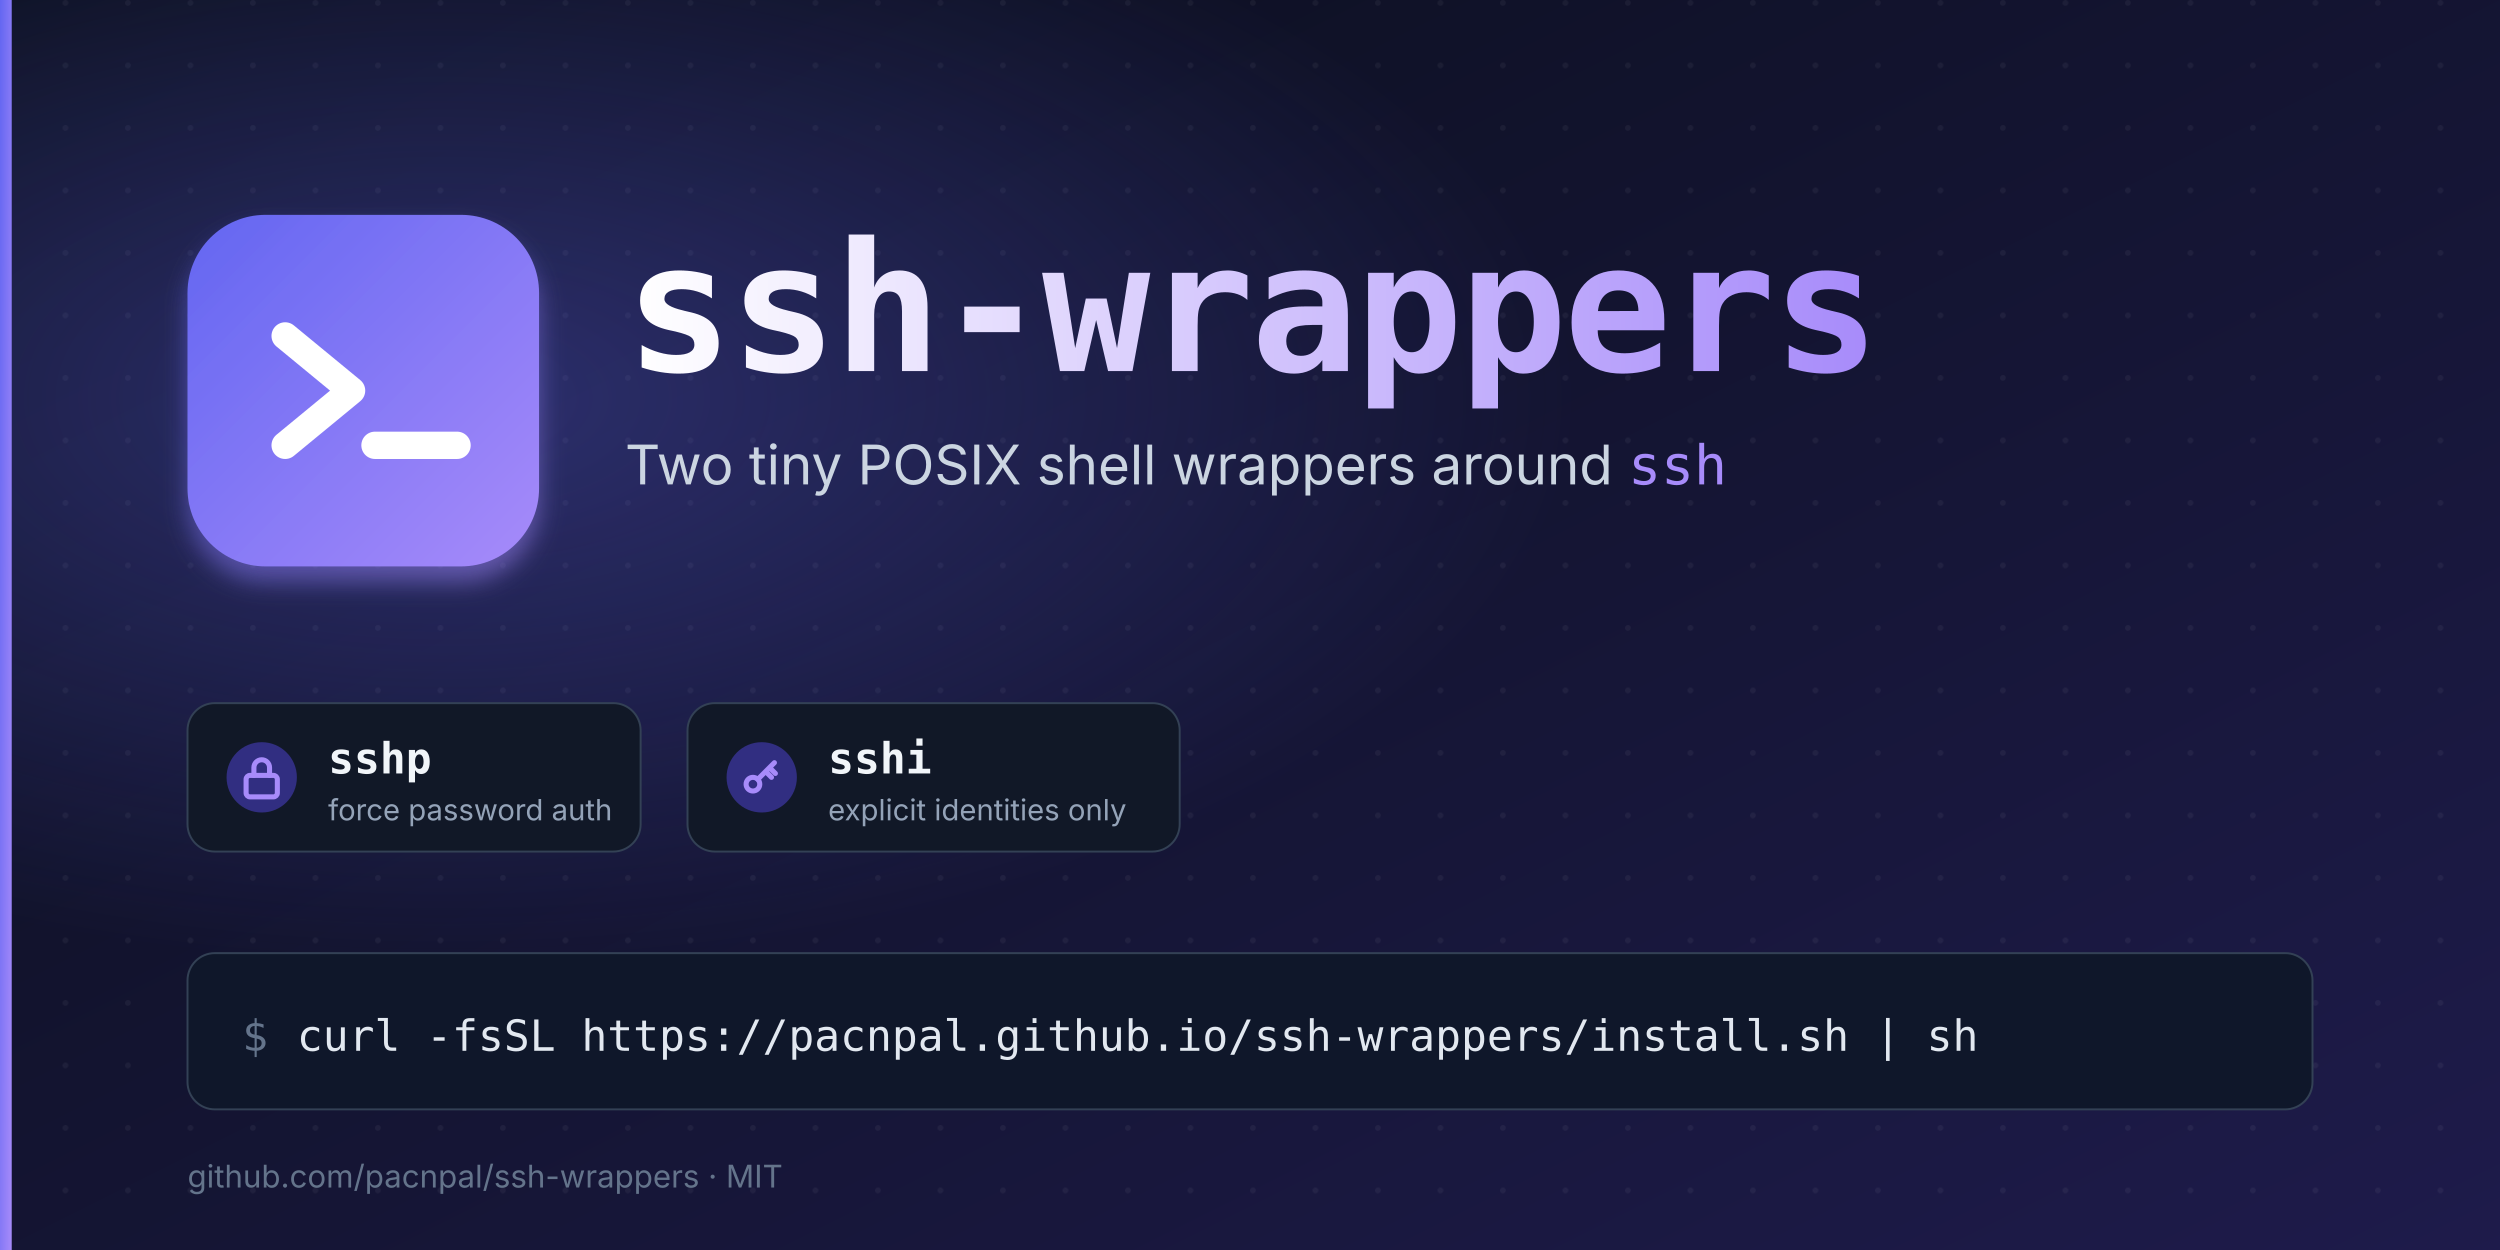
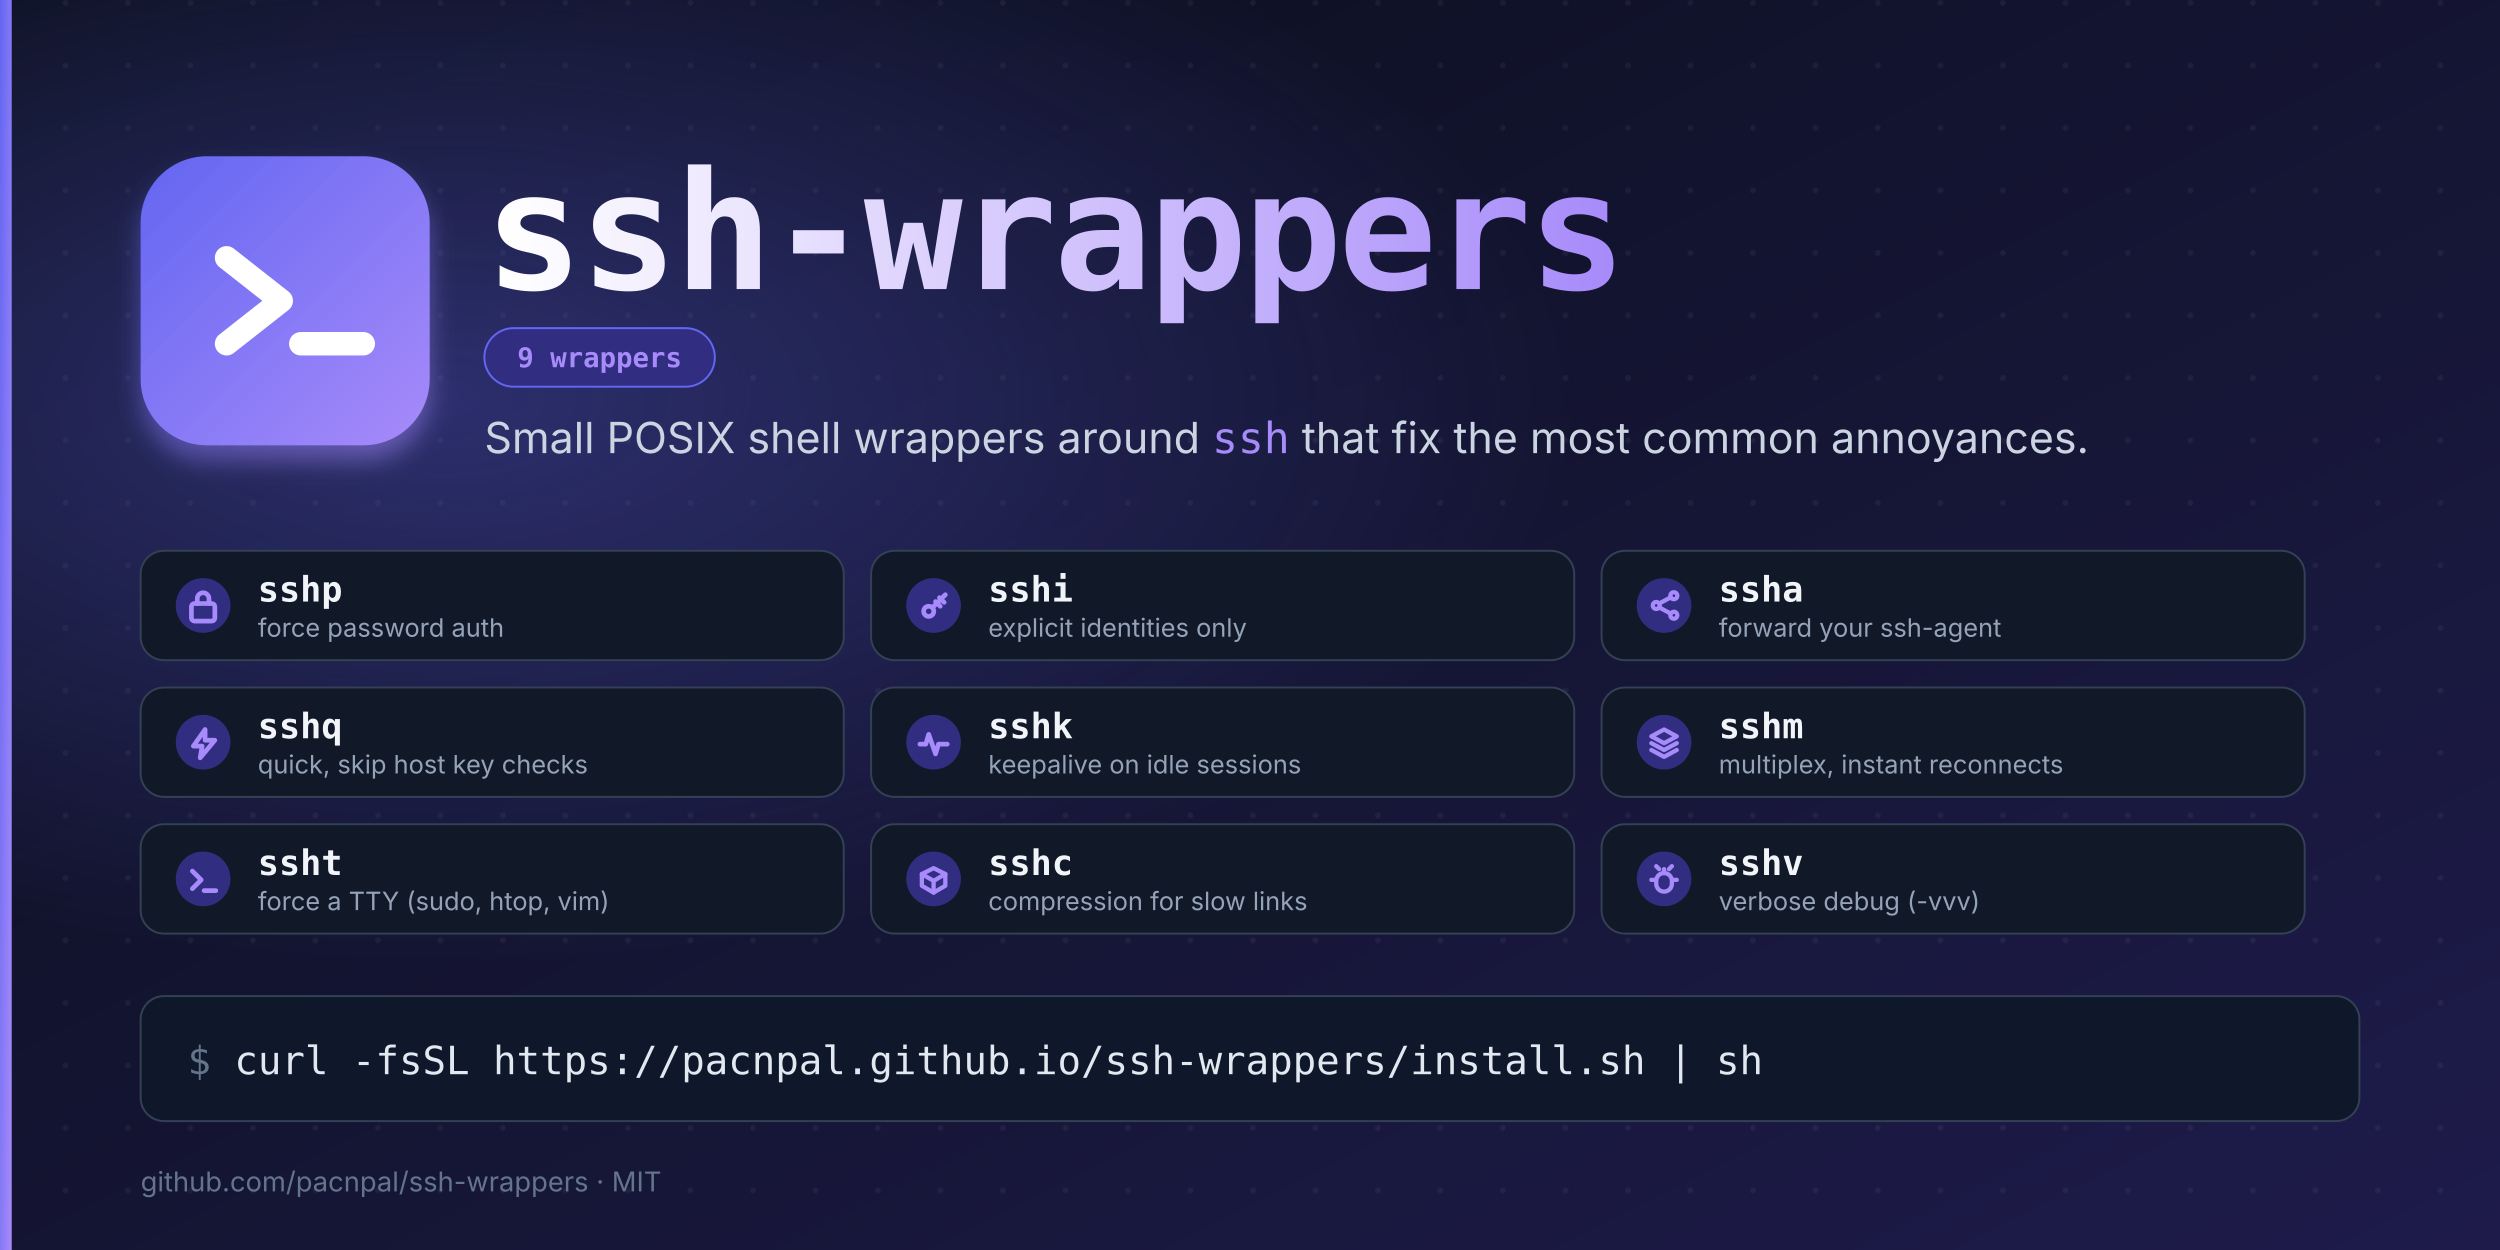
- <svg xmlns="http://www.w3.org/2000/svg" viewBox="0 0 1280 640" width="1280" height="640" role="img" aria-label="ssh-wrappers — two tiny POSIX shell wrappers around ssh">
+ <svg xmlns="http://www.w3.org/2000/svg" viewBox="0 0 1280 640" width="1280" height="640" role="img" aria-label="ssh-wrappers — nine small POSIX shell wrappers around ssh">
  <defs>
    <linearGradient id="bg" x1="0" y1="0" x2="1" y2="1">
      <stop offset="0" stop-color="#0a0e1a" />
      <stop offset="1" stop-color="#1e1b4b" />
    </linearGradient>
    <linearGradient id="brand" x1="0" y1="0" x2="1" y2="1">
      <stop offset="0" stop-color="#6366f1" />
      <stop offset="1" stop-color="#a78bfa" />
    </linearGradient>
    <linearGradient id="title" x1="0" y1="0" x2="1" y2="0">
      <stop offset="0" stop-color="#ffffff" />
      <stop offset="1" stop-color="#a78bfa" />
    </linearGradient>
    <radialGradient id="glow" cx="0.18" cy="0.32" r="0.45">
      <stop offset="0" stop-color="#6366f1" stop-opacity="0.35" />
      <stop offset="1" stop-color="#6366f1" stop-opacity="0" />
    </radialGradient>
    <pattern id="dots" x="0" y="0" width="32" height="32" patternUnits="userSpaceOnUse">
      <circle cx="1.5" cy="1.5" r="1.5" fill="#ffffff" opacity="0.05" />
    </pattern>
    <filter id="shadow" x="-20%" y="-20%" width="140%" height="140%">
      <feGaussianBlur stdDeviation="6" result="b" />
      <feOffset dx="0" dy="8" in="b" result="o" />
      <feComponentTransfer in="o" result="t">
        <feFuncA type="linear" slope="0.5" />
      </feComponentTransfer>
      <feMerge>
        <feMergeNode in="t" />
        <feMergeNode in="SourceGraphic" />
      </feMerge>
    </filter>
  </defs>
  <rect width="1280" height="640" fill="url(#bg)" />
  <rect width="1280" height="640" fill="url(#dots)" />
  <rect width="1280" height="640" fill="url(#glow)" />
  <rect x="0" y="0" width="6" height="640" fill="url(#brand)" />
-   <g transform="translate(96, 110)" filter="url(#shadow)">
-     <rect width="180" height="180" rx="40" fill="url(#brand)" />
-     <g fill="none" stroke="#ffffff" stroke-width="14" stroke-linecap="round" stroke-linejoin="round">
-       <path d="M50 62 L84 90 L50 118" />
-       <path d="M96 118 L138 118" />
+   <g transform="translate(72, 80)" filter="url(#shadow)">
+     <rect width="148" height="148" rx="34" fill="url(#brand)" />
+     <g fill="none" stroke="#ffffff" stroke-width="12" stroke-linecap="round" stroke-linejoin="round">
+       <path d="M44 52 L72 74 L44 96" />
+       <path d="M82 96 L114 96" />
    </g>
  </g>
-   <text x="320" y="190" font-family="ui-monospace, SF Mono, Menlo, Consolas, monospace" font-size="92" font-weight="700" fill="url(#title)" letter-spacing="-2">ssh-wrappers</text>
-   <text x="320" y="248" font-family="-apple-system, Segoe UI, system-ui, sans-serif" font-size="28" font-weight="400" fill="#cbd5e1">Two tiny POSIX shell wrappers around <tspan font-family="ui-monospace, SF Mono, Menlo, monospace" fill="#a78bfa">ssh</tspan>
-   </text>
-   <g transform="translate(96, 360)">
-     <g>
-       <rect x="0" y="0" width="232" height="76" rx="14" fill="#111827" stroke="#334155" stroke-width="1" />
-       <circle cx="38" cy="38" r="18" fill="#312e81" />
-       <g transform="translate(28, 28)" fill="none" stroke="#a78bfa" stroke-width="2.6" stroke-linecap="round" stroke-linejoin="round">
-         <rect x="2" y="9" width="16" height="11" rx="2" />
-         <path d="M6 9V5a4 4 0 1 1 8 0v4" />
+   <text x="248" y="148" font-family="ui-monospace, SF Mono, Menlo, Consolas, monospace" font-size="84" font-weight="700" fill="url(#title)" letter-spacing="-2">ssh-wrappers</text>
+   <g transform="translate(248, 168)">
+     <rect x="0" y="0" width="118" height="30" rx="15" fill="#312e81" stroke="#6366f1" stroke-width="1" />
+     <text x="59" y="20" font-family="ui-monospace, SF Mono, Menlo, monospace" font-size="14" font-weight="600" fill="#a78bfa" text-anchor="middle">9 wrappers</text>
+   </g>
+   <text x="248" y="232" font-family="-apple-system, Segoe UI, system-ui, sans-serif" font-size="22" font-weight="400" fill="#cbd5e1">Small POSIX shell wrappers around <tspan font-family="ui-monospace, SF Mono, Menlo, monospace" fill="#a78bfa">ssh</tspan> that fix the most common annoyances.</text>
+   <g font-family="-apple-system, Segoe UI, system-ui, sans-serif">
+     <g transform="translate(72, 282)">
+       <rect width="360" height="56" rx="12" fill="#111827" stroke="#334155" stroke-width="1" />
+       <circle cx="32" cy="28" r="14" fill="#312e81" />
+       <g transform="translate(24, 20)" fill="none" stroke="#a78bfa" stroke-width="2.4" stroke-linecap="round" stroke-linejoin="round">
+         <rect x="2" y="7" width="12" height="9" rx="1.6" />
+         <path d="M5 7V4.5a3 3 0 1 1 6 0V7" />
      </g>
-       <text x="72" y="36" font-family="ui-monospace, SF Mono, Menlo, monospace" font-size="22" font-weight="700" fill="#f1f5f9">sshp</text>
-       <text x="72" y="60" font-family="-apple-system, Segoe UI, system-ui, sans-serif" font-size="15" fill="#94a3b8">force password auth</text>
+       <text x="60" y="26" font-family="ui-monospace, SF Mono, Menlo, monospace" font-size="18" font-weight="700" fill="#f1f5f9">sshp</text>
+       <text x="60" y="44" font-size="13" fill="#94a3b8">force password auth</text>
    </g>
-     <g transform="translate(256, 0)">
-       <rect x="0" y="0" width="252" height="76" rx="14" fill="#111827" stroke="#334155" stroke-width="1" />
-       <circle cx="38" cy="38" r="18" fill="#312e81" />
-       <g transform="translate(28, 28)" fill="none" stroke="#a78bfa" stroke-width="2.6" stroke-linecap="round" stroke-linejoin="round">
-         <circle cx="5.5" cy="13.5" r="3.5" />
-         <path d="M8 11l8.5-8.5M14 5l3 3M12 7l3 3" />
+     <g transform="translate(446, 282)">
+       <rect width="360" height="56" rx="12" fill="#111827" stroke="#334155" stroke-width="1" />
+       <circle cx="32" cy="28" r="14" fill="#312e81" />
+       <g transform="translate(24, 20)" fill="none" stroke="#a78bfa" stroke-width="2.4" stroke-linecap="round" stroke-linejoin="round">
+         <circle cx="5.5" cy="11" r="2.6" />
+         <path d="M7.5 9l6.5-6.5M11 4l2.4 2.4M9 6l2.4 2.4" />
      </g>
-       <text x="72" y="36" font-family="ui-monospace, SF Mono, Menlo, monospace" font-size="22" font-weight="700" fill="#f1f5f9">sshi</text>
-       <text x="72" y="60" font-family="-apple-system, Segoe UI, system-ui, sans-serif" font-size="15" fill="#94a3b8">explicit identities only</text>
+       <text x="60" y="26" font-family="ui-monospace, SF Mono, Menlo, monospace" font-size="18" font-weight="700" fill="#f1f5f9">sshi</text>
+       <text x="60" y="44" font-size="13" fill="#94a3b8">explicit identities only</text>
+     </g>
+     <g transform="translate(820, 282)">
+       <rect width="360" height="56" rx="12" fill="#111827" stroke="#334155" stroke-width="1" />
+       <circle cx="32" cy="28" r="14" fill="#312e81" />
+       <g transform="translate(24, 20)" fill="none" stroke="#a78bfa" stroke-width="2.2" stroke-linecap="round" stroke-linejoin="round">
+         <circle cx="4" cy="8" r="1.8" />
+         <circle cx="13" cy="3" r="1.8" />
+         <circle cx="13" cy="13" r="1.8" />
+         <path d="M5.5 7l6-3.2M5.5 9l6 3.2" />
+       </g>
+       <text x="60" y="26" font-family="ui-monospace, SF Mono, Menlo, monospace" font-size="18" font-weight="700" fill="#f1f5f9">ssha</text>
+       <text x="60" y="44" font-size="13" fill="#94a3b8">forward your ssh-agent</text>
+     </g>
+     <g transform="translate(72, 352)">
+       <rect width="360" height="56" rx="12" fill="#111827" stroke="#334155" stroke-width="1" />
+       <circle cx="32" cy="28" r="14" fill="#312e81" />
+       <g transform="translate(24, 20)" fill="none" stroke="#a78bfa" stroke-width="2.4" stroke-linecap="round" stroke-linejoin="round">
+         <path d="M9 1.5L3 10h4.5l-1 6 7.5-9h-5z" />
+       </g>
+       <text x="60" y="26" font-family="ui-monospace, SF Mono, Menlo, monospace" font-size="18" font-weight="700" fill="#f1f5f9">sshq</text>
+       <text x="60" y="44" font-size="13" fill="#94a3b8">quick, skip host key checks</text>
+     </g>
+     <g transform="translate(446, 352)">
+       <rect width="360" height="56" rx="12" fill="#111827" stroke="#334155" stroke-width="1" />
+       <circle cx="32" cy="28" r="14" fill="#312e81" />
+       <g transform="translate(24, 20)" fill="none" stroke="#a78bfa" stroke-width="2.4" stroke-linecap="round" stroke-linejoin="round">
+         <path d="M1 9h3l1.5-5L9 14l1.5-5h4.5" />
+       </g>
+       <text x="60" y="26" font-family="ui-monospace, SF Mono, Menlo, monospace" font-size="18" font-weight="700" fill="#f1f5f9">sshk</text>
+       <text x="60" y="44" font-size="13" fill="#94a3b8">keepalive on idle sessions</text>
+     </g>
+     <g transform="translate(820, 352)">
+       <rect width="360" height="56" rx="12" fill="#111827" stroke="#334155" stroke-width="1" />
+       <circle cx="32" cy="28" r="14" fill="#312e81" />
+       <g transform="translate(24, 20)" fill="none" stroke="#a78bfa" stroke-width="2.2" stroke-linecap="round" stroke-linejoin="round">
+         <path d="M8 1.5l6.5 3.5L8 8.5 1.5 5z" />
+         <path d="M1.5 8.5L8 12l6.5-3.5" />
+         <path d="M1.5 12L8 15.5 14.5 12" />
+       </g>
+       <text x="60" y="26" font-family="ui-monospace, SF Mono, Menlo, monospace" font-size="18" font-weight="700" fill="#f1f5f9">sshm</text>
+       <text x="60" y="44" font-size="13" fill="#94a3b8">multiplex, instant reconnects</text>
+     </g>
+     <g transform="translate(72, 422)">
+       <rect width="360" height="56" rx="12" fill="#111827" stroke="#334155" stroke-width="1" />
+       <circle cx="32" cy="28" r="14" fill="#312e81" />
+       <g transform="translate(24, 20)" fill="none" stroke="#a78bfa" stroke-width="2.4" stroke-linecap="round" stroke-linejoin="round">
+         <path d="M2.5 13l4.5-4.5L2.5 4M8.5 14h6" />
+       </g>
+       <text x="60" y="26" font-family="ui-monospace, SF Mono, Menlo, monospace" font-size="18" font-weight="700" fill="#f1f5f9">ssht</text>
+       <text x="60" y="44" font-size="13" fill="#94a3b8">force a TTY (sudo, htop, vim)</text>
+     </g>
+     <g transform="translate(446, 422)">
+       <rect width="360" height="56" rx="12" fill="#111827" stroke="#334155" stroke-width="1" />
+       <circle cx="32" cy="28" r="14" fill="#312e81" />
+       <g transform="translate(24, 20)" fill="none" stroke="#a78bfa" stroke-width="2.2" stroke-linecap="round" stroke-linejoin="round">
+         <path d="M14 5.5L8 2.5 2 5.5v6l6 3.5 6-3.5z" />
+         <path d="M2 5.5L8 9l6-3.5M8 9v6" />
+       </g>
+       <text x="60" y="26" font-family="ui-monospace, SF Mono, Menlo, monospace" font-size="18" font-weight="700" fill="#f1f5f9">sshc</text>
+       <text x="60" y="44" font-size="13" fill="#94a3b8">compression for slow links</text>
+     </g>
+     <g transform="translate(820, 422)">
+       <rect width="360" height="56" rx="12" fill="#111827" stroke="#334155" stroke-width="1" />
+       <circle cx="32" cy="28" r="14" fill="#312e81" />
+       <g transform="translate(24, 20)" fill="none" stroke="#a78bfa" stroke-width="2.2" stroke-linecap="round" stroke-linejoin="round">
+         <rect x="4" y="5" width="8" height="9.5" rx="4" />
+         <path d="M8 5V3M5.5 3l-1.5-1.5M10.5 3l1.5-1.5M3 8.5H1.5M14.5 8.5H13" />
+       </g>
+       <text x="60" y="26" font-family="ui-monospace, SF Mono, Menlo, monospace" font-size="18" font-weight="700" fill="#f1f5f9">sshv</text>
+       <text x="60" y="44" font-size="13" fill="#94a3b8">verbose debug (-vvv)</text>
    </g>
  </g>
-   <g transform="translate(96, 488)">
-     <rect width="1088" height="80" rx="14" fill="#0f172a" stroke="#334155" stroke-width="1" />
-     <text x="28" y="50" font-family="ui-monospace, SF Mono, Menlo, monospace" font-size="22" fill="#64748b">$</text>
-     <text x="56" y="50" font-family="ui-monospace, SF Mono, Menlo, monospace" font-size="22" fill="#e2e8f0">curl -fsSL https://pacnpal.github.io/ssh-wrappers/install.sh | sh</text>
+   <g transform="translate(72, 510)">
+     <rect width="1136" height="64" rx="12" fill="#0f172a" stroke="#334155" stroke-width="1" />
+     <text x="24" y="40" font-family="ui-monospace, SF Mono, Menlo, monospace" font-size="20" fill="#64748b">$</text>
+     <text x="48" y="40" font-family="ui-monospace, SF Mono, Menlo, monospace" font-size="20" fill="#e2e8f0">curl -fsSL https://pacnpal.github.io/ssh-wrappers/install.sh | sh</text>
  </g>
-   <text x="96" y="608" font-family="-apple-system, Segoe UI, system-ui, sans-serif" font-size="16" fill="#64748b">github.com/pacnpal/ssh-wrappers · MIT</text>
+   <text x="72" y="610" font-family="-apple-system, Segoe UI, system-ui, sans-serif" font-size="14" fill="#64748b">github.com/pacnpal/ssh-wrappers · MIT</text>
</svg>
